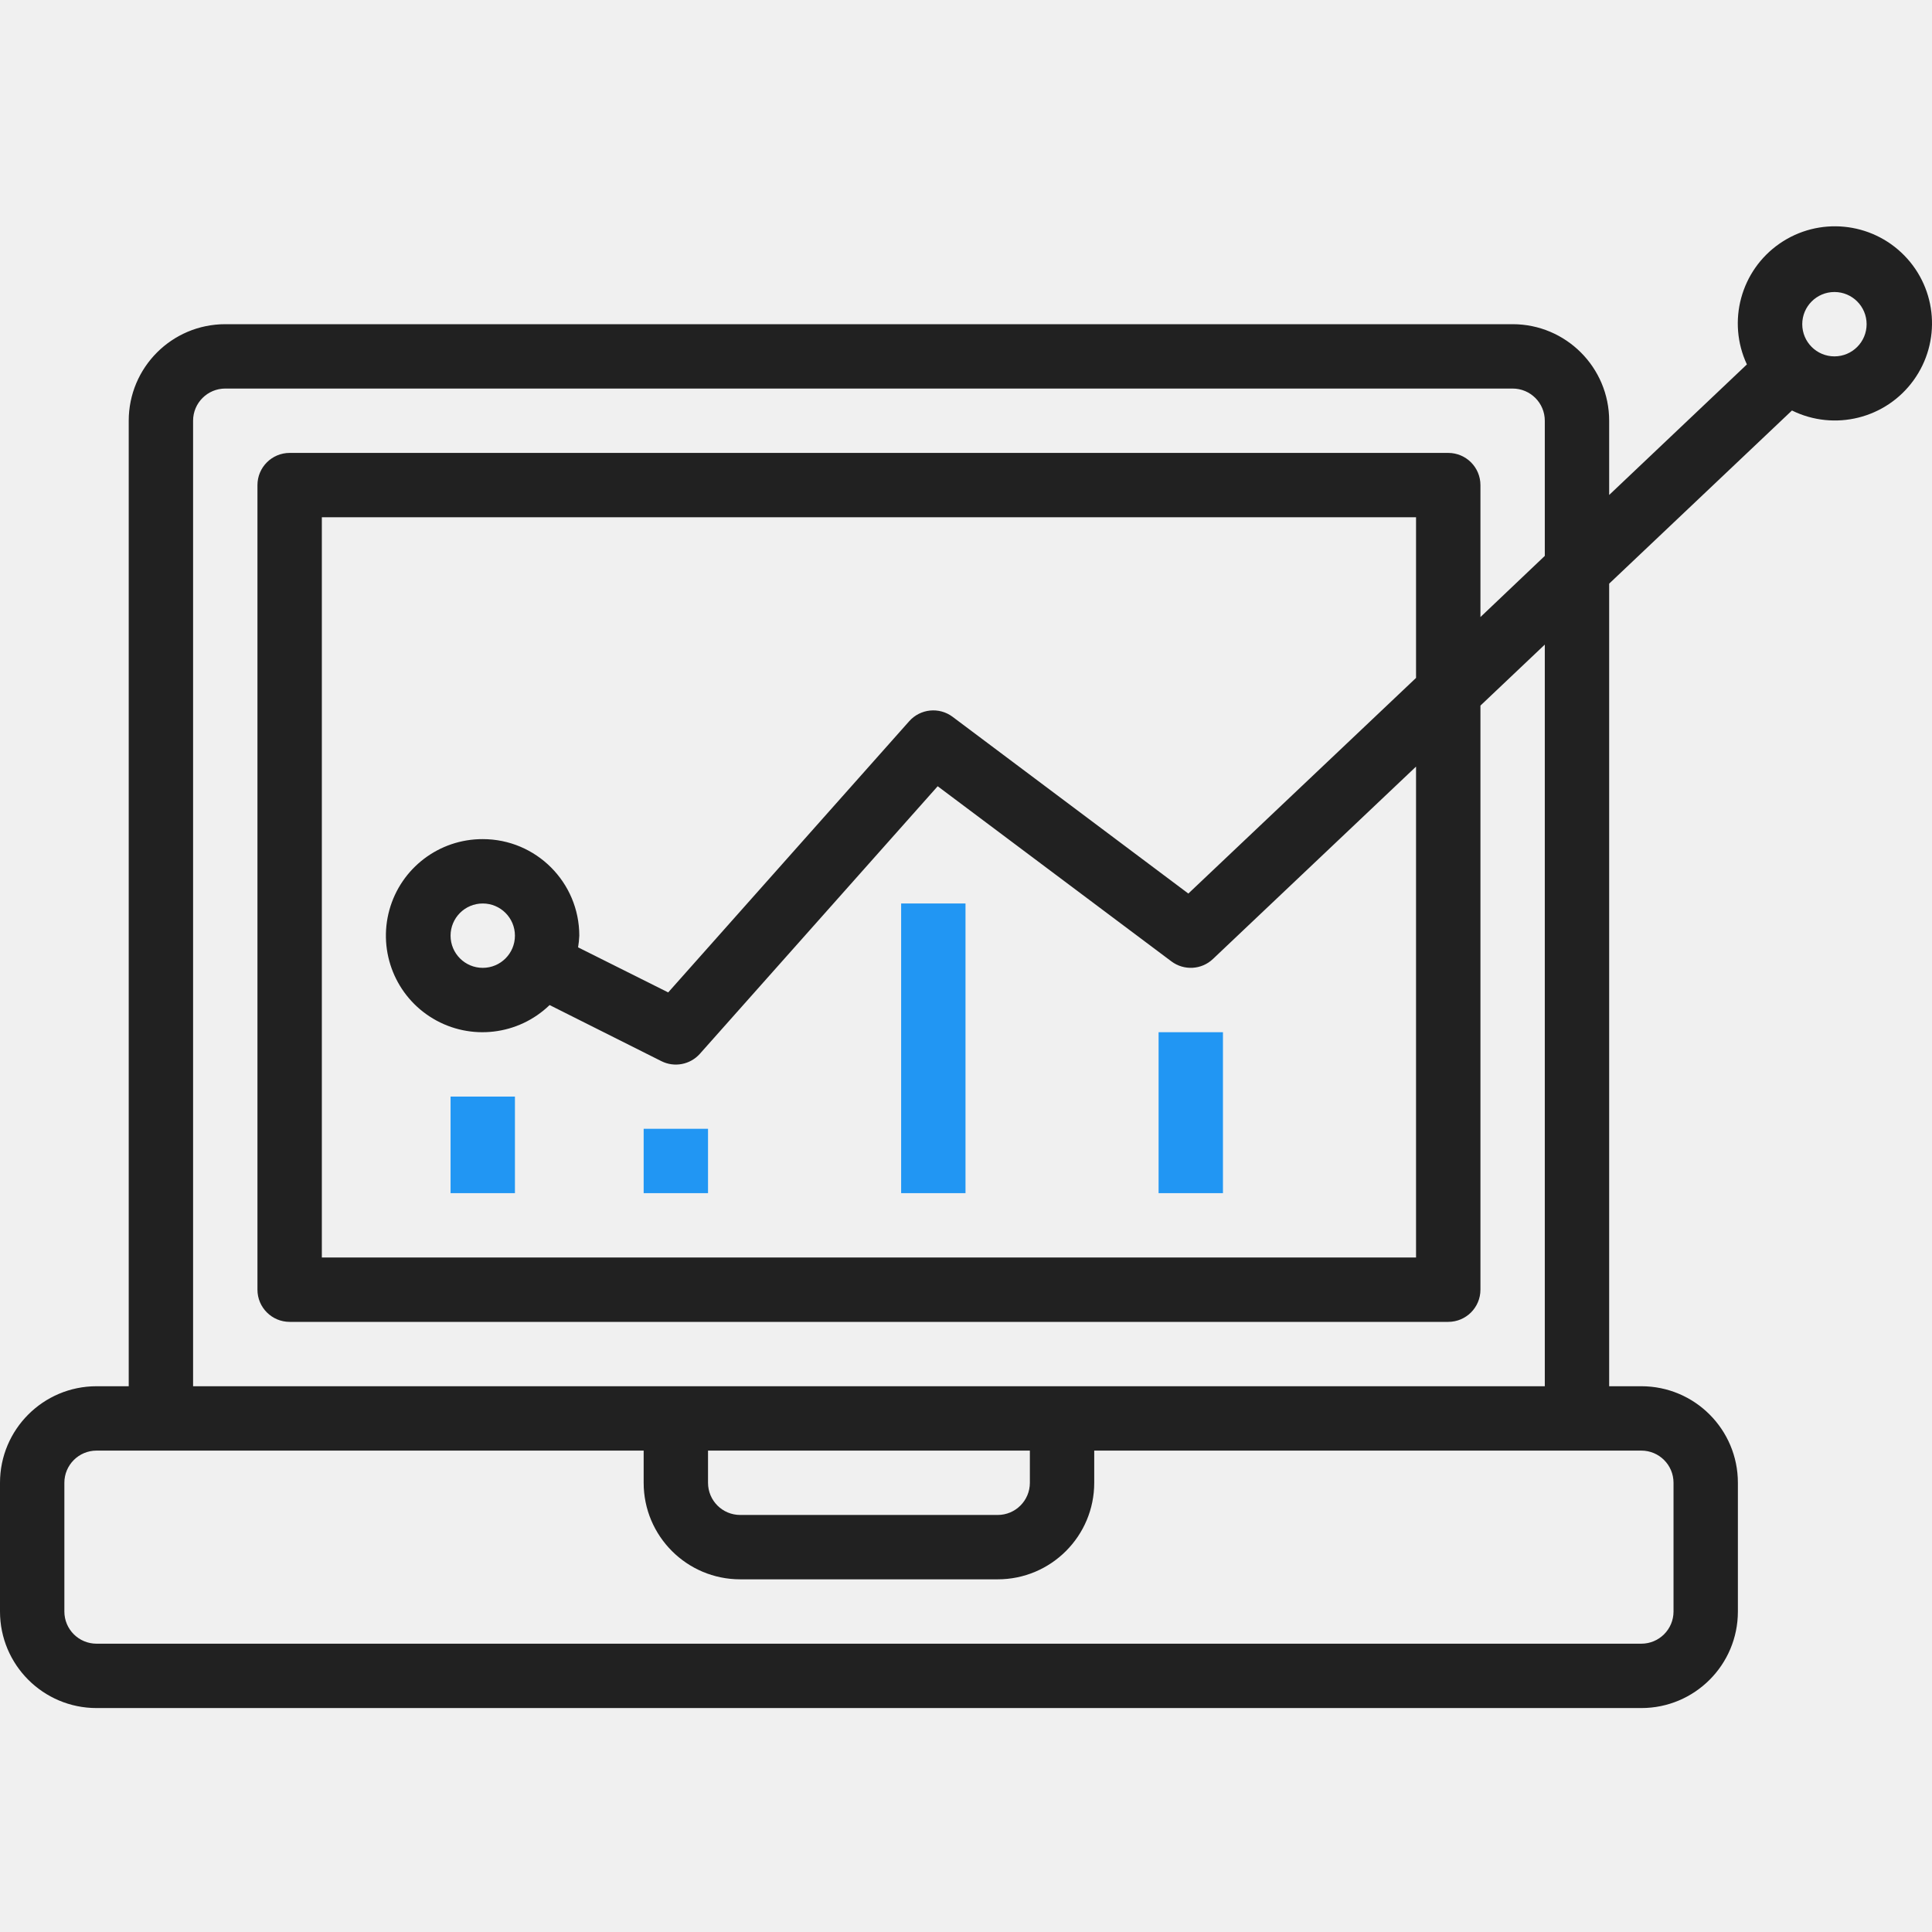
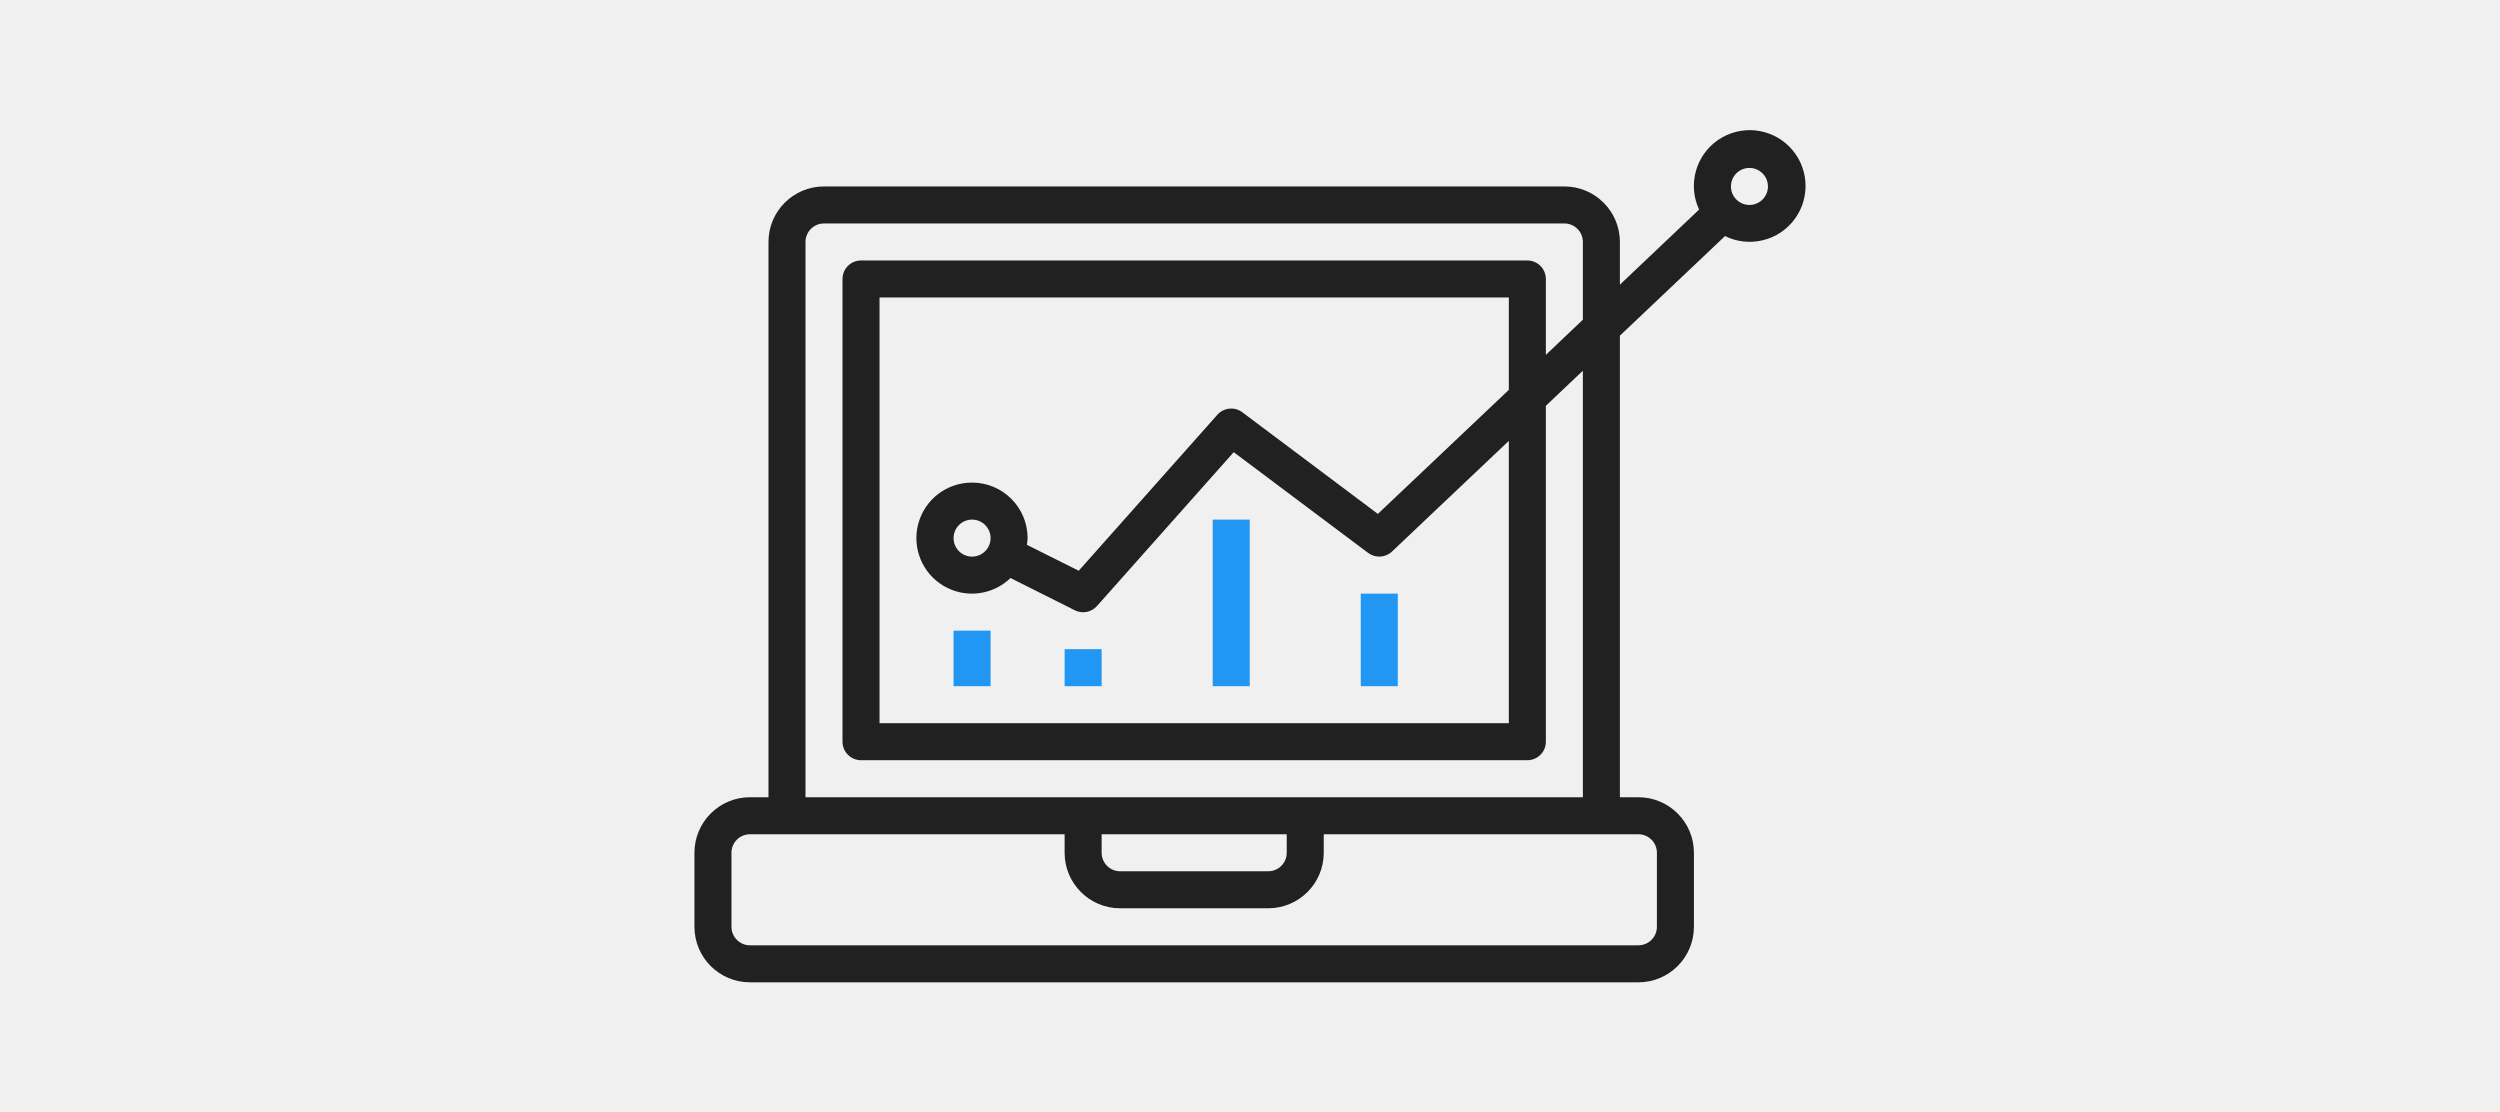
- <svg xmlns="http://www.w3.org/2000/svg" width="70" height="70" viewBox="0 0 70 70" fill="none">
+ <svg xmlns="http://www.w3.org/2000/svg" width="270" height="120" viewBox="0 0 70 70" fill="none">
  <g clip-path="url(#clip0_1_554)">
    <path d="M32.65 32.735H34.982V43.23H32.65V32.735Z" fill="#2196F3" />
    <path d="M41.978 37.399H44.31V43.23H41.978V37.399Z" fill="#2196F3" />
    <path d="M23.321 40.898H25.653V43.23H23.321V40.898Z" fill="#2196F3" />
    <path d="M16.325 39.731H18.657V43.23H16.325V39.731Z" fill="#2196F3" />
    <path d="M3.498 61.886H59.469C61.401 61.886 62.967 60.32 62.967 58.388V53.724C62.967 51.792 61.401 50.226 59.469 50.226H58.303V21.147L64.926 14.873C66.463 15.63 68.324 15.17 69.33 13.782C70.337 12.393 70.196 10.482 68.997 9.257C67.797 8.032 65.89 7.849 64.48 8.824C63.07 9.8 62.569 11.65 63.293 13.204L58.303 17.934V15.244C58.303 13.312 56.736 11.746 54.805 11.746H8.162C6.231 11.746 4.664 13.312 4.664 15.244V50.226H3.498C1.566 50.226 0 51.792 0 53.724V58.388C0 60.32 1.566 61.886 3.498 61.886ZM66.465 10.58C67.109 10.58 67.631 11.102 67.631 11.746C67.631 12.39 67.109 12.912 66.465 12.912C65.821 12.912 65.299 12.39 65.299 11.746C65.299 11.102 65.821 10.58 66.465 10.58ZM6.996 15.244C6.996 14.6 7.518 14.078 8.162 14.078H54.805C55.449 14.078 55.971 14.6 55.971 15.244V20.141L53.639 22.357V17.576C53.639 16.932 53.117 16.41 52.472 16.41H10.495C9.851 16.41 9.328 16.932 9.328 17.576V46.728C9.328 47.372 9.851 47.894 10.495 47.894H52.472C53.117 47.894 53.639 47.372 53.639 46.728V25.565L55.971 23.355V50.226H6.996V15.244ZM17.491 30.403C15.913 30.398 14.528 31.45 14.108 32.97C13.689 34.491 14.338 36.104 15.695 36.909C17.051 37.714 18.779 37.512 19.913 36.415L23.966 38.449C24.437 38.684 25.008 38.574 25.358 38.181L33.974 28.487L42.444 34.834C42.899 35.174 43.533 35.138 43.945 34.748L51.306 27.775V45.562H11.661V18.742H51.306V24.562L43.056 32.375L34.515 25.972C34.03 25.608 33.348 25.677 32.944 26.129L24.21 35.957L20.945 34.324C20.968 34.184 20.983 34.043 20.989 33.901C20.989 31.969 19.423 30.403 17.491 30.403ZM18.657 33.901C18.657 34.545 18.135 35.067 17.491 35.067C16.847 35.067 16.325 34.545 16.325 33.901C16.325 33.257 16.847 32.735 17.491 32.735C18.135 32.735 18.657 33.257 18.657 33.901ZM25.653 52.558H37.314V53.724C37.314 54.368 36.792 54.89 36.148 54.89H26.819C26.175 54.89 25.653 54.368 25.653 53.724V52.558ZM2.332 53.724C2.332 53.08 2.854 52.558 3.498 52.558H23.321V53.724C23.321 55.656 24.887 57.222 26.819 57.222H36.148C38.08 57.222 39.646 55.656 39.646 53.724V52.558H59.469C60.113 52.558 60.635 53.08 60.635 53.724V58.388C60.635 59.032 60.113 59.554 59.469 59.554H3.498C2.854 59.554 2.332 59.032 2.332 58.388V53.724Z" fill="#212121" />
  </g>
  <defs>
    <clipPath id="clip0_1_554">
      <rect width="70" height="70" fill="white" />
    </clipPath>
  </defs>
</svg>
